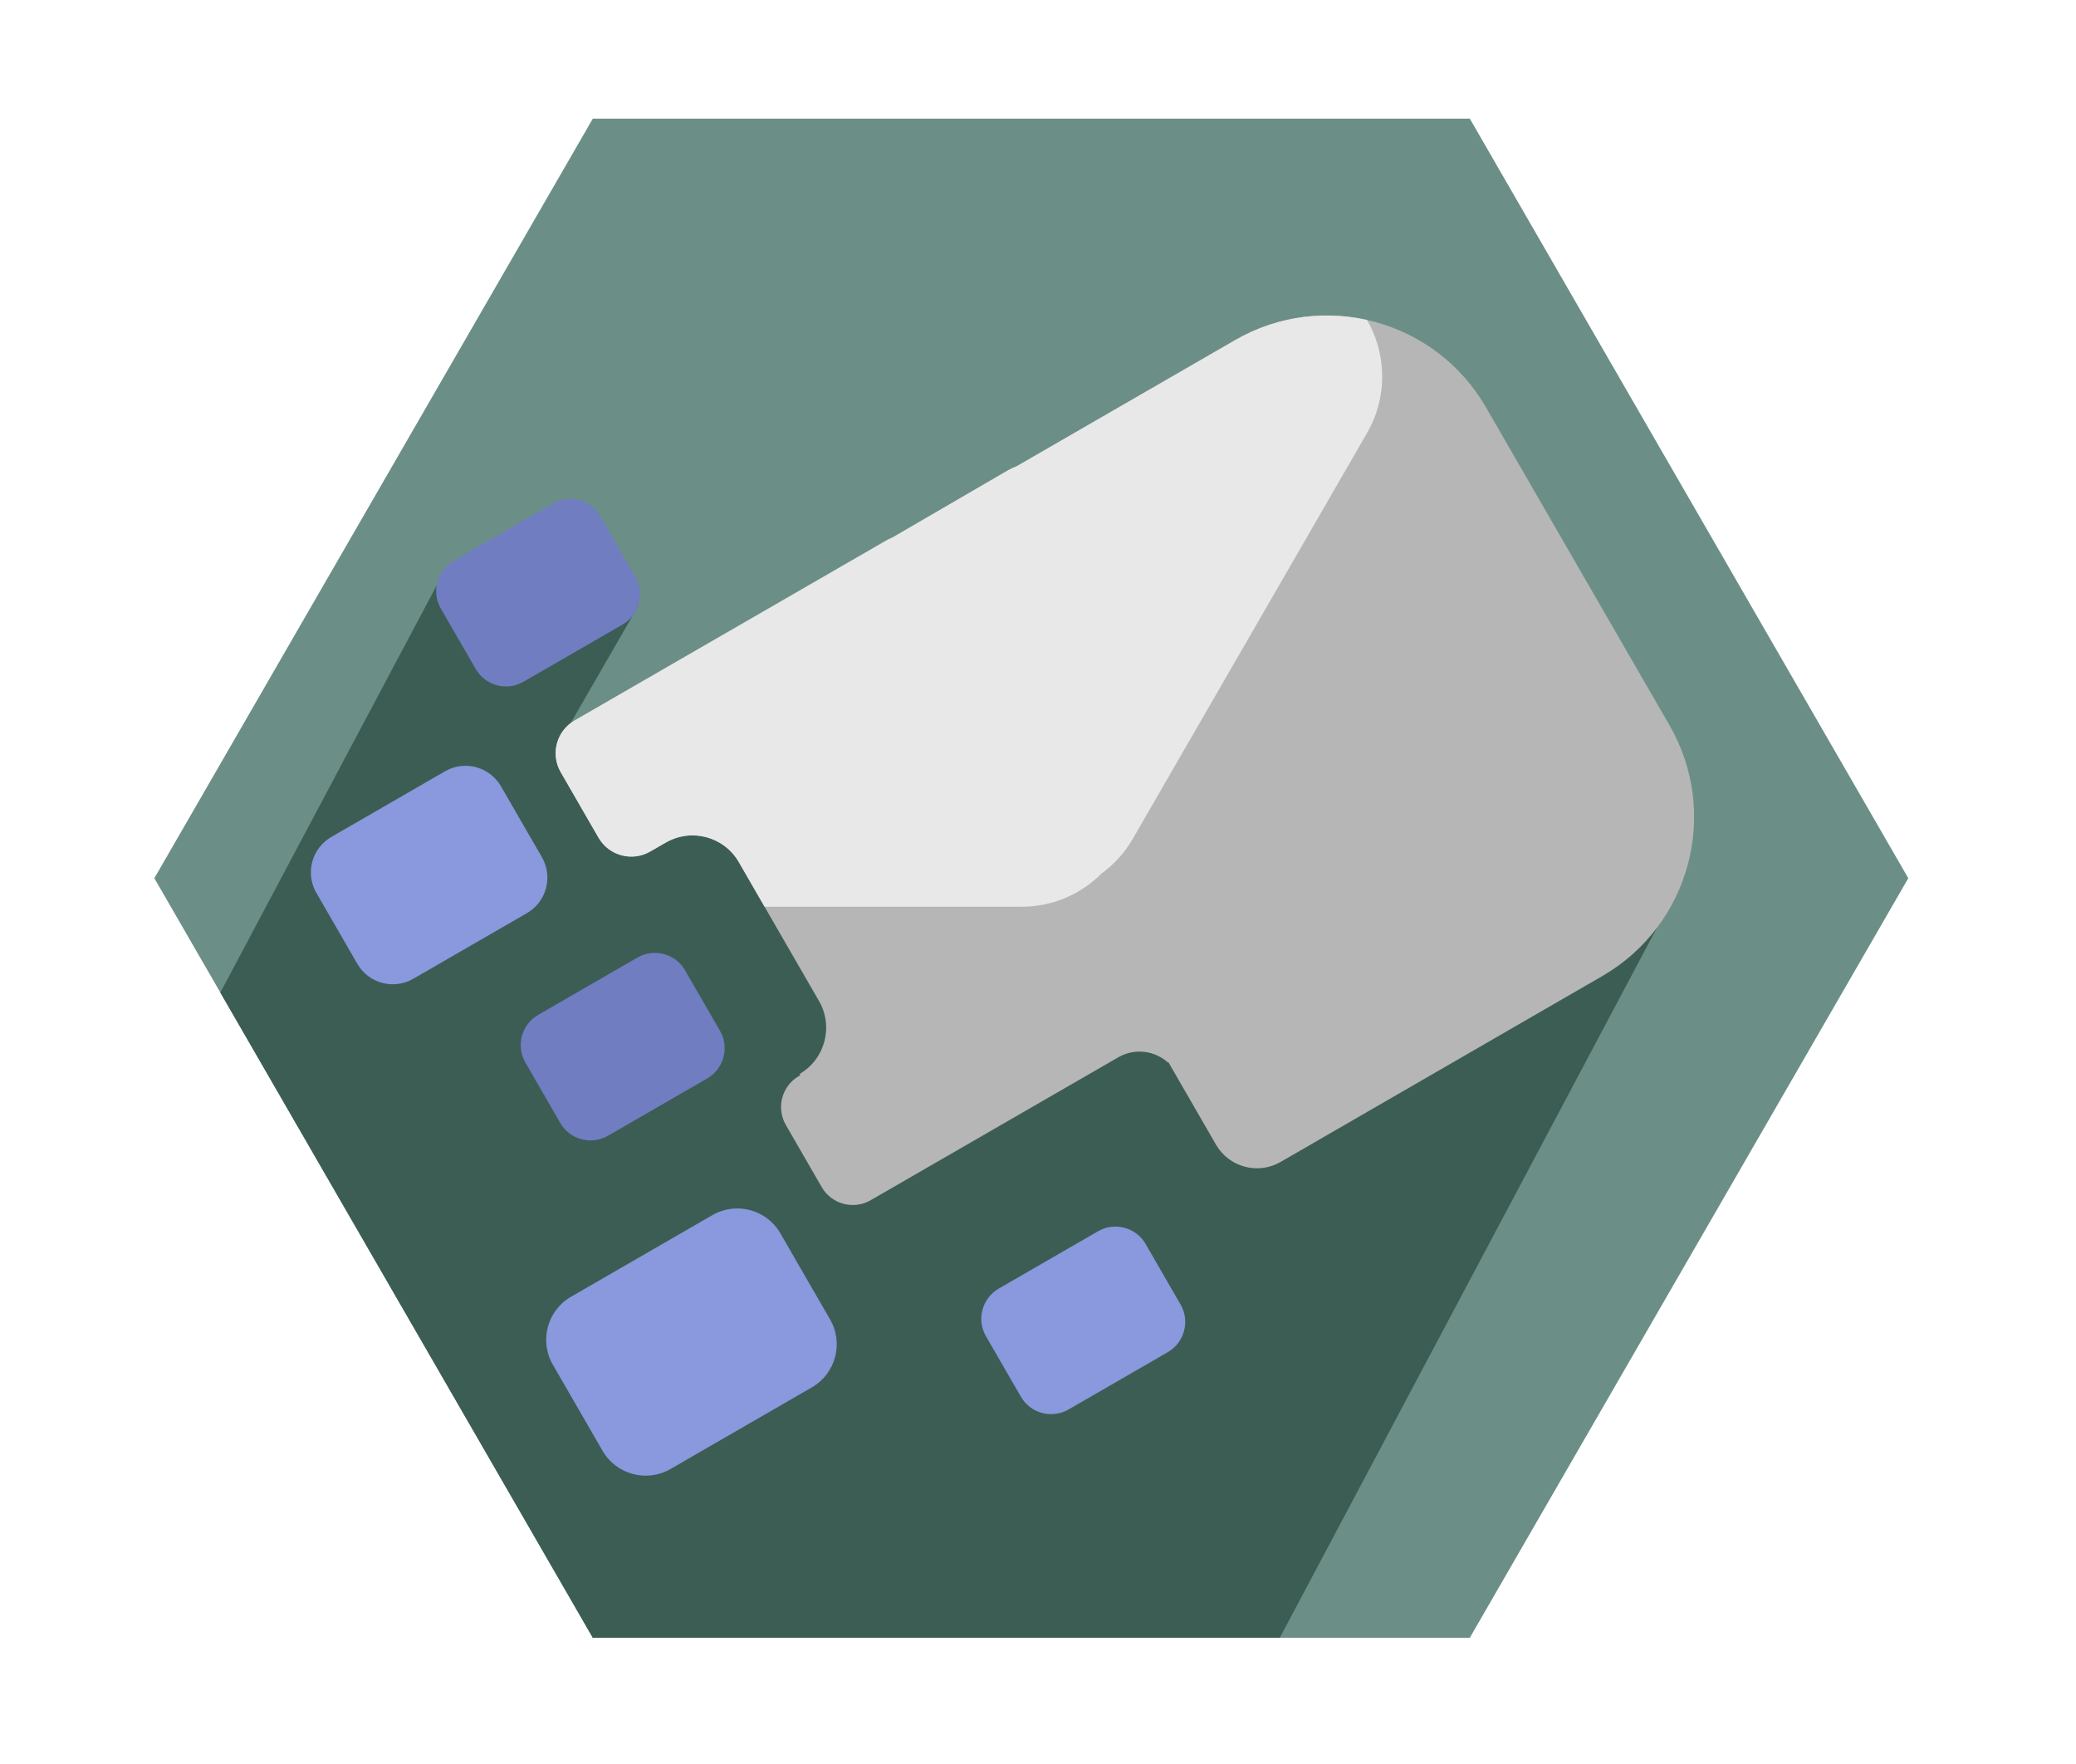
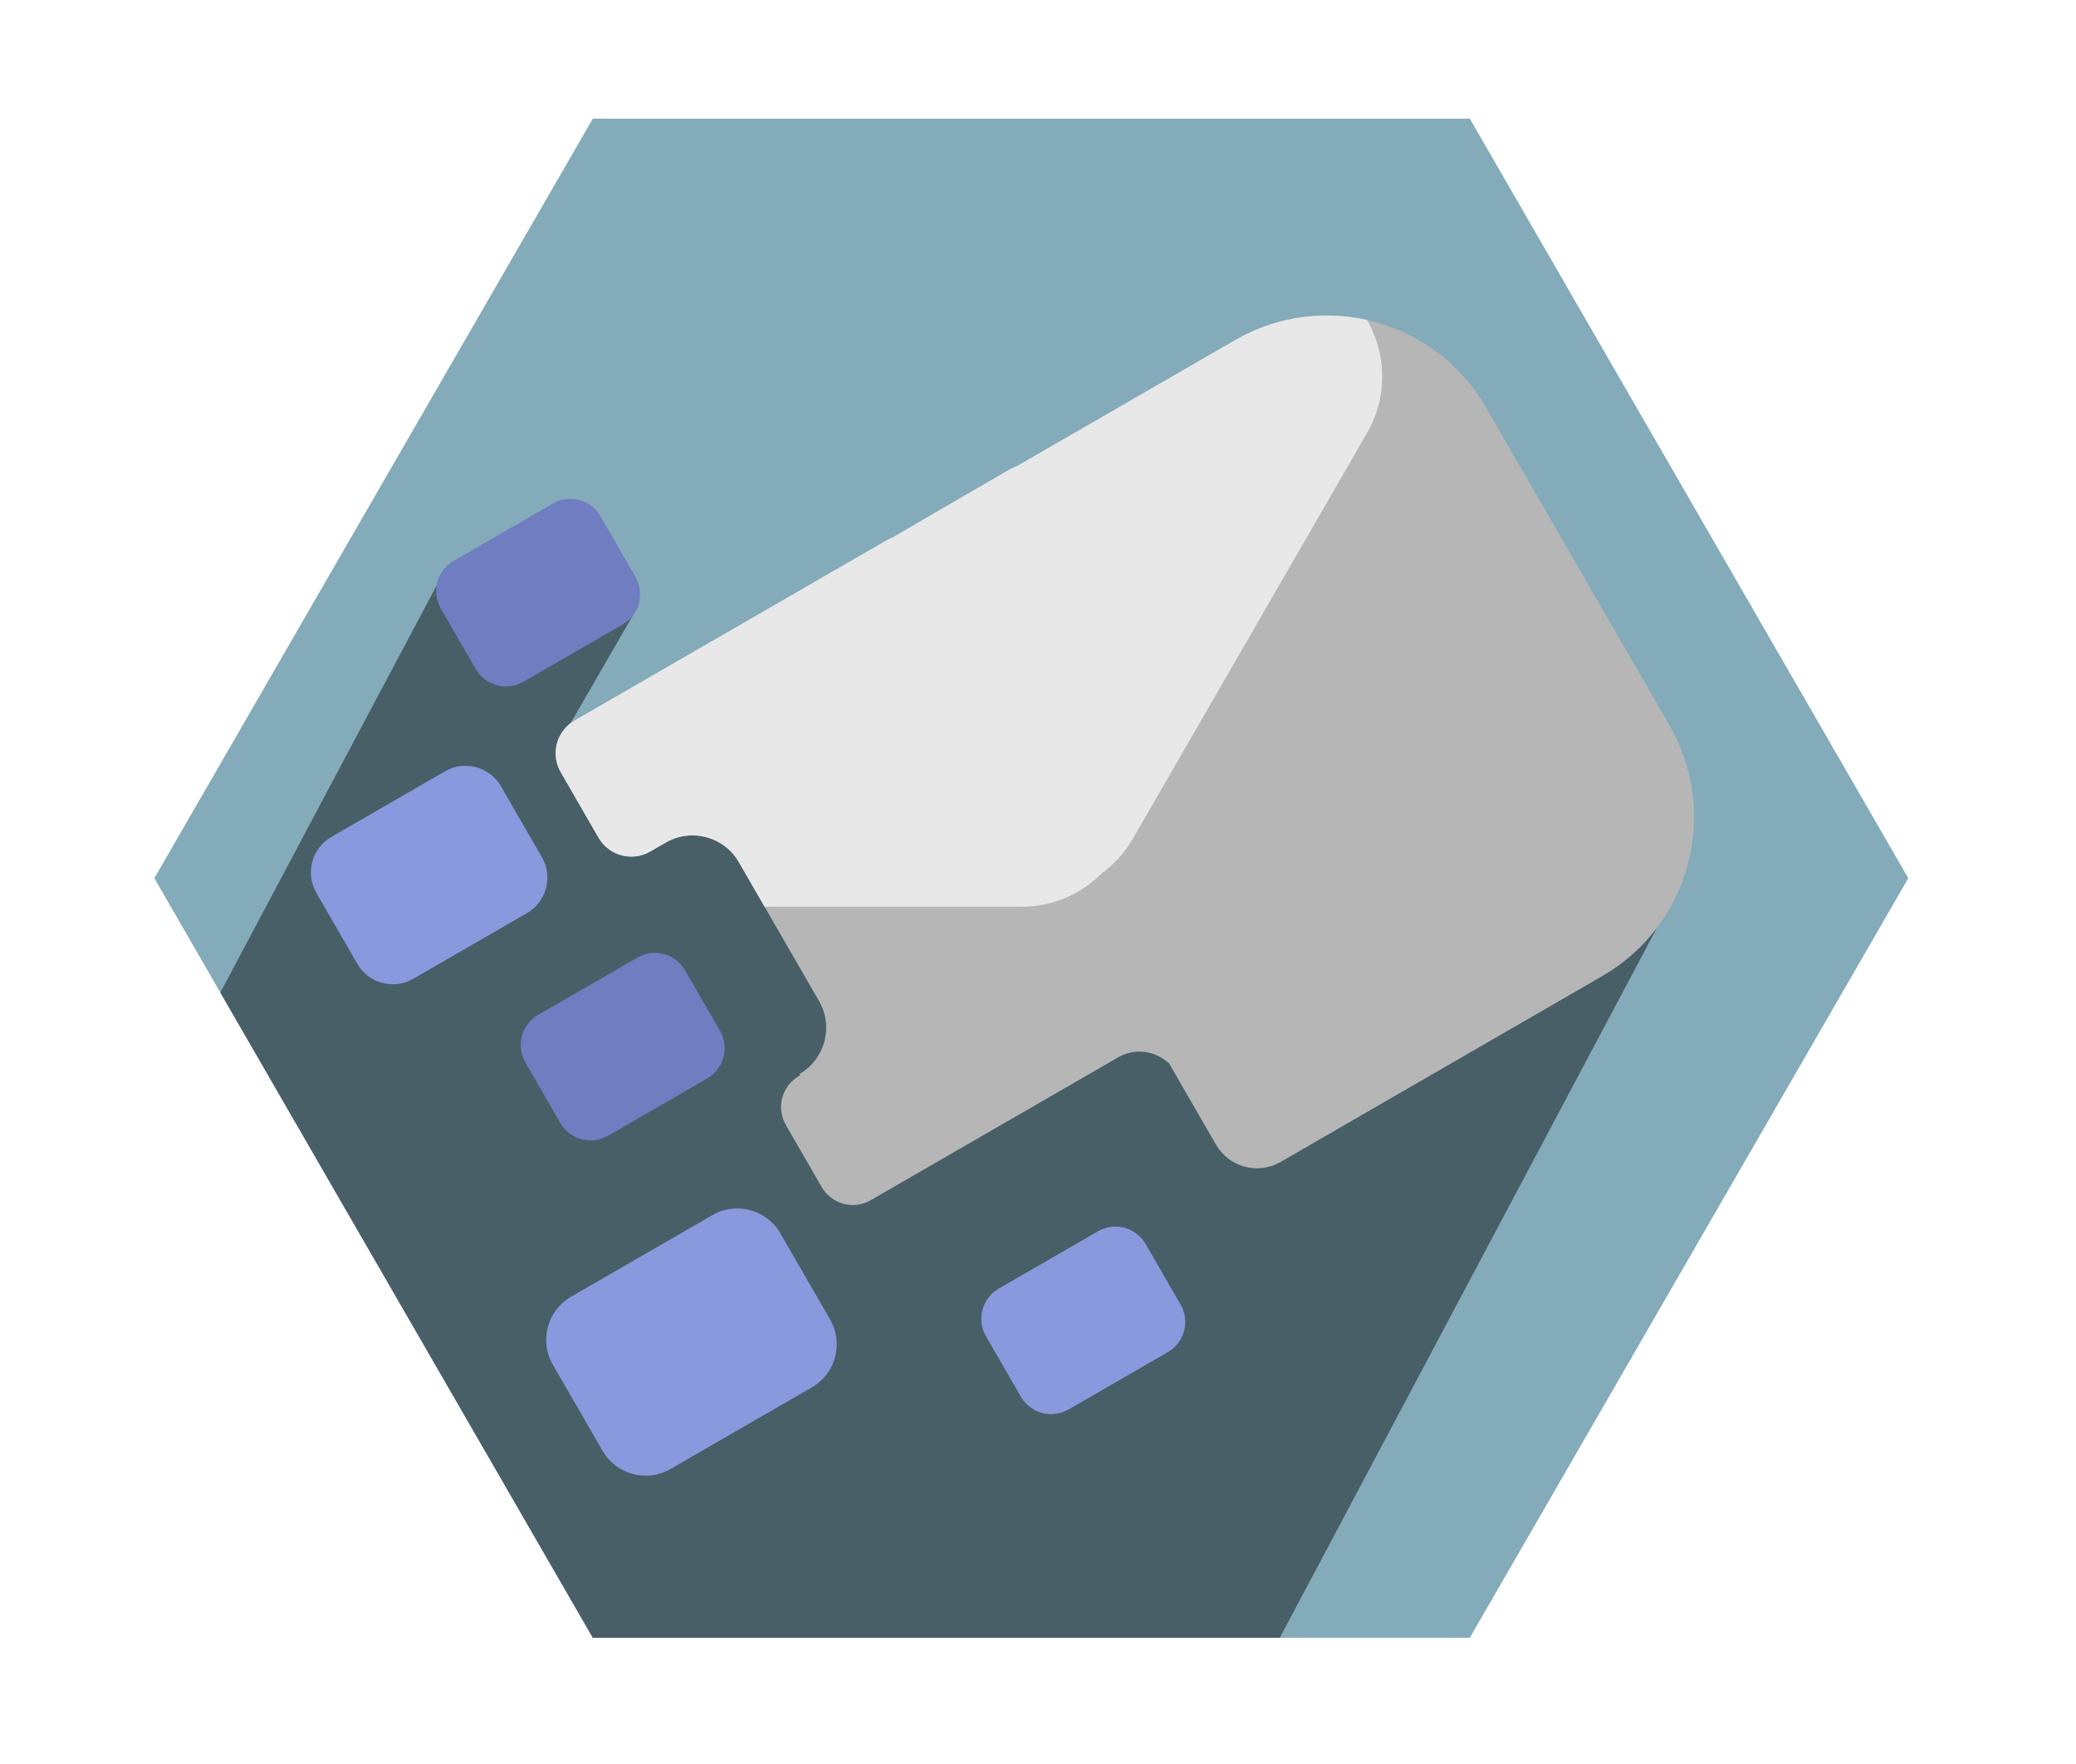
<svg xmlns="http://www.w3.org/2000/svg" width="100%" height="100%" viewBox="0 0 545 463" version="1.1" xml:space="preserve" style="fill-rule:evenodd;clip-rule:evenodd;stroke-linejoin:round;stroke-miterlimit:1.414;">
-   <path id="Background" d="M40.518,230.521l115.113,-199.382l230.227,0l115.113,199.382l-115.113,199.382l-230.227,0l-115.113,-199.382Z" style="fill:#6b8f86;" />
-   <path id="emailShadow" d="M57.846,260.534l58.354,-109.805l17.816,-11.02l33.541,19.365l-18.723,32.429l107.253,-60.431l186.115,98.875l-106.228,199.956l-180.343,0l-97.785,-169.369Z" style="fill:#3c5d54;" />
+   <path id="Background" d="M40.518,230.521l115.113,-199.382l230.227,0l115.113,199.382l-115.113,199.382l-230.227,0l-115.113,-199.382Z" style="fill:#83abba;" />
+   <path id="emailShadow" d="M57.846,260.534l58.354,-109.805l17.816,-11.02l33.541,19.365l-18.723,32.429l107.253,-60.431l186.115,98.875l-106.228,199.956l-180.343,0l-97.785,-169.369Z" style="fill:#485f68;" />
  <path id="Email5" d="M138.331,239.691c5.137,-2.966 6.9,-9.546 3.934,-14.684l-10.749,-18.618c-2.966,-5.137 -9.546,-6.9 -14.684,-3.934l-29.846,17.232c-5.138,2.966 -6.901,9.546 -3.934,14.683l10.749,18.618c2.966,5.138 9.545,6.901 14.683,3.935l29.847,-17.232Z" style="fill:#8a98dd;" />
  <path id="Email4" d="M185.657,283.085c4.379,-2.528 5.881,-8.136 3.353,-12.514l-9.161,-15.868c-2.528,-4.379 -8.136,-5.881 -12.514,-3.353l-26.054,15.042c-4.379,2.528 -5.882,8.136 -3.354,12.515l9.162,15.867c2.528,4.379 8.135,5.881 12.514,3.353l26.054,-15.042Z" style="fill:#707dc1;" />
  <path id="Email3" d="M306.572,354.933c4.379,-2.528 5.881,-8.136 3.353,-12.514l-9.161,-15.868c-2.528,-4.379 -8.136,-5.881 -12.514,-3.353l-26.054,15.042c-4.379,2.528 -5.882,8.136 -3.354,12.515l9.162,15.867c2.528,4.379 8.135,5.881 12.514,3.353l26.054,-15.042Z" style="fill:#8a98dd;" />
  <path id="Email2" d="M163.46,163.922c4.379,-2.528 5.881,-8.135 3.353,-12.514l-9.161,-15.867c-2.528,-4.379 -8.136,-5.882 -12.514,-3.354l-26.054,15.043c-4.379,2.528 -5.882,8.135 -3.354,12.514l9.162,15.867c2.528,4.379 8.135,5.882 12.514,3.354l26.054,-15.043Z" style="fill:#707dc1;" />
  <path id="Email1" d="M213.137,364.168c6.239,-3.602 8.38,-11.592 4.778,-17.831l-13.053,-22.609c-3.602,-6.239 -11.592,-8.38 -17.831,-4.778l-37.123,21.433c-6.239,3.602 -8.38,11.592 -4.777,17.831l13.053,22.609c3.602,6.239 11.592,8.38 17.831,4.778l37.122,-21.433Z" style="fill:#8a98dd;" />
  <path id="Email" d="M174.294,221.444l-3.601,2.079c-4.747,2.741 -10.825,1.112 -13.565,-3.634l-9.93,-17.2c-2.741,-4.746 -1.112,-10.825 3.634,-13.565l81.952,-47.315c0.476,-0.275 0.966,-0.506 1.464,-0.694l30.407,-17.681c0.714,-0.413 1.451,-0.752 2.201,-1.021l57.41,-33.146c23.033,-13.298 52.531,-5.395 65.829,17.639l48.191,83.469c13.299,23.034 5.395,52.531 -17.639,65.83l-84.465,48.796c-5.933,3.426 -13.531,1.39 -16.956,-4.543l-12.413,-21.5l-0.051,-0.09c-0.051,0.011 -0.101,0.022 -0.152,0.034c-3.487,-3.148 -8.742,-3.851 -13.028,-1.376l-65.009,37.517c-4.499,2.597 -10.259,1.053 -12.857,-3.445l-9.411,-16.301c-2.597,-4.499 -1.054,-10.259 3.445,-12.857l0.415,-0.238c-0.101,-0.089 -0.202,-0.18 -0.301,-0.273l0.019,-0.011c6.701,-3.868 9,-12.449 5.131,-19.15l-21.059,-36.476c-3.869,-6.701 -12.45,-9 -19.151,-5.131l-0.505,0.291l-0.005,-0.008Z" style="fill:#b6b6b6;" />
  <clipPath id="_clip1">
    <path d="M174.294,221.444l-3.601,2.079c-4.747,2.741 -10.825,1.112 -13.565,-3.634l-9.93,-17.2c-2.741,-4.746 -1.112,-10.825 3.634,-13.565l81.952,-47.315c0.476,-0.275 0.966,-0.506 1.464,-0.694l30.407,-17.681c0.714,-0.413 1.451,-0.752 2.201,-1.021l57.41,-33.146c23.033,-13.298 52.531,-5.395 65.829,17.639l48.191,83.469c13.299,23.034 5.395,52.531 -17.639,65.83l-84.465,48.796c-5.933,3.426 -13.531,1.39 -16.956,-4.543l-12.413,-21.5l-0.051,-0.09c-0.051,0.011 -0.101,0.022 -0.152,0.034c-3.487,-3.148 -8.742,-3.851 -13.028,-1.376l-65.009,37.517c-4.499,2.597 -10.259,1.053 -12.857,-3.445l-9.411,-16.301c-2.597,-4.499 -1.054,-10.259 3.445,-12.857l0.415,-0.238c-0.101,-0.089 -0.202,-0.18 -0.301,-0.273l0.019,-0.011c6.701,-3.868 9,-12.449 5.131,-19.15l-21.059,-36.476c-3.869,-6.701 -12.45,-9 -19.151,-5.131l-0.505,0.291l-0.005,-0.008Z" />
  </clipPath>
  <g clip-path="url(#_clip1)">
    <path d="M218.631,119.438l37.57,-65.074c8.181,-14.168 26.325,-19.03 40.494,-10.85l51.343,29.643c14.169,8.18 19.031,26.325 10.85,40.494l-61.481,106.488c-2.141,3.708 -4.964,6.779 -8.22,9.145c-5.368,5.39 -12.796,8.727 -20.997,8.727l-122.963,0c-16.36,0 -29.643,-13.282 -29.643,-29.643l0,-59.286c0,-16.361 13.283,-29.643 29.643,-29.644l73.404,0Z" style="fill:#e8e8e8;" />
  </g>
</svg>
